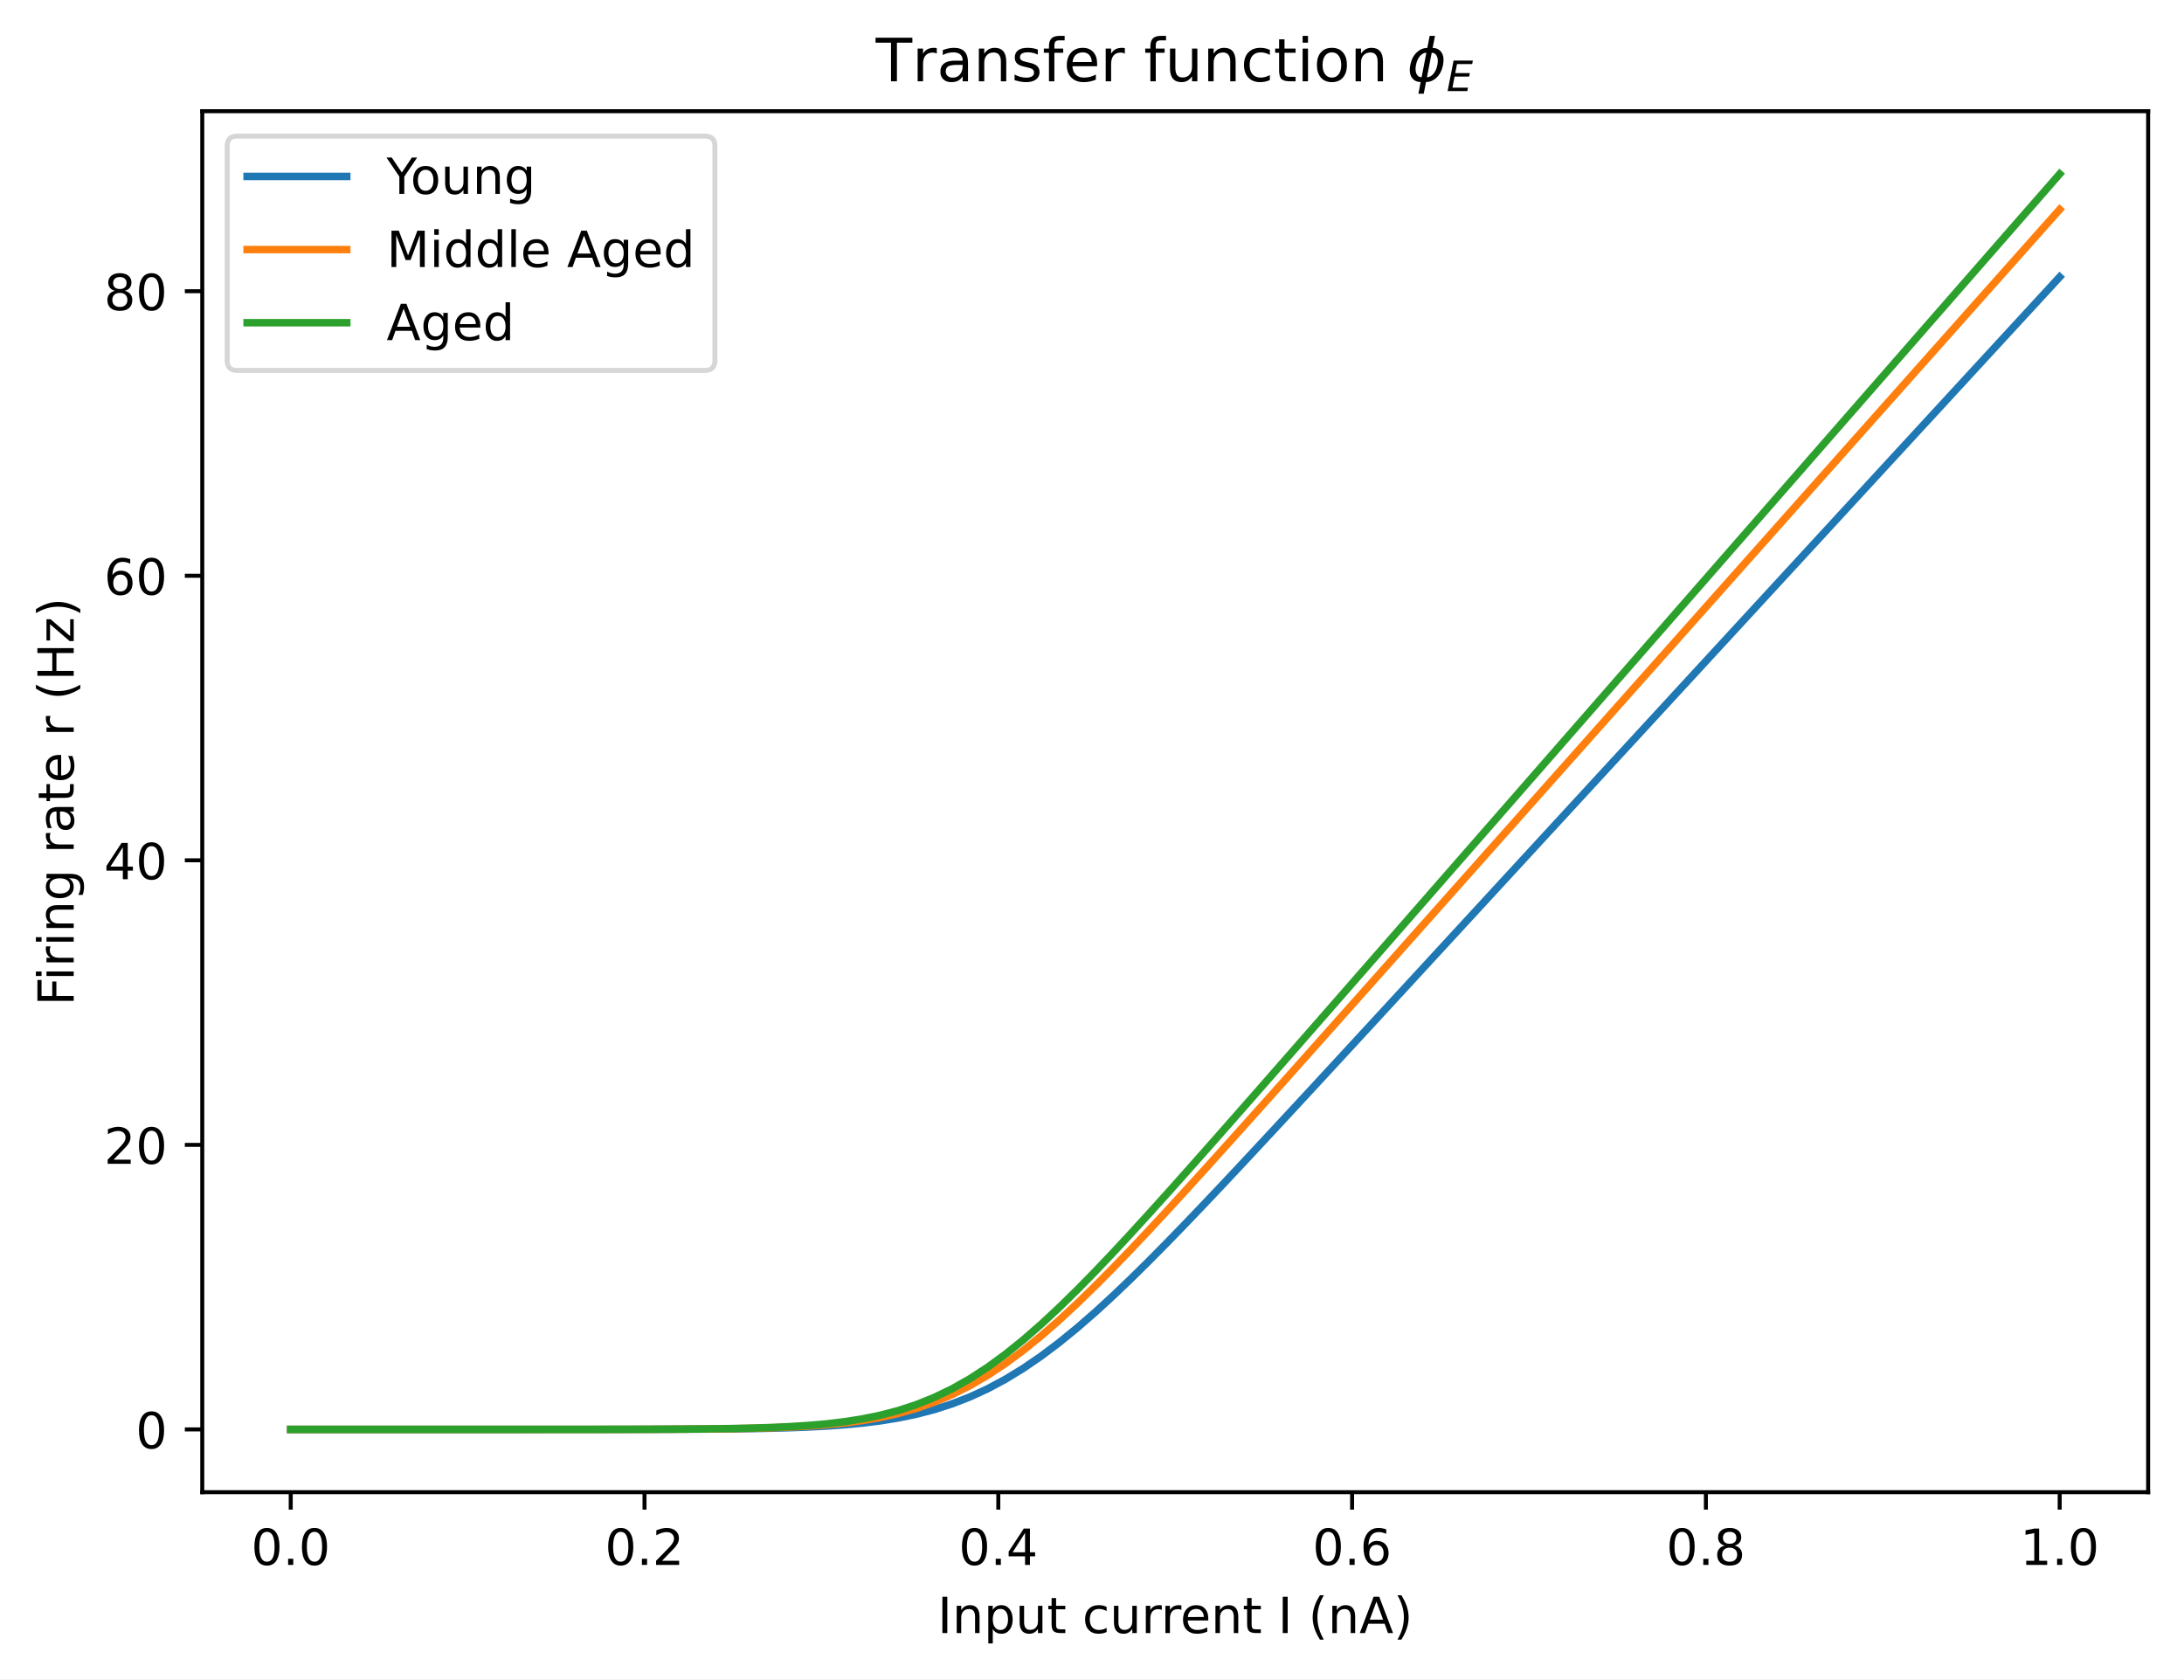
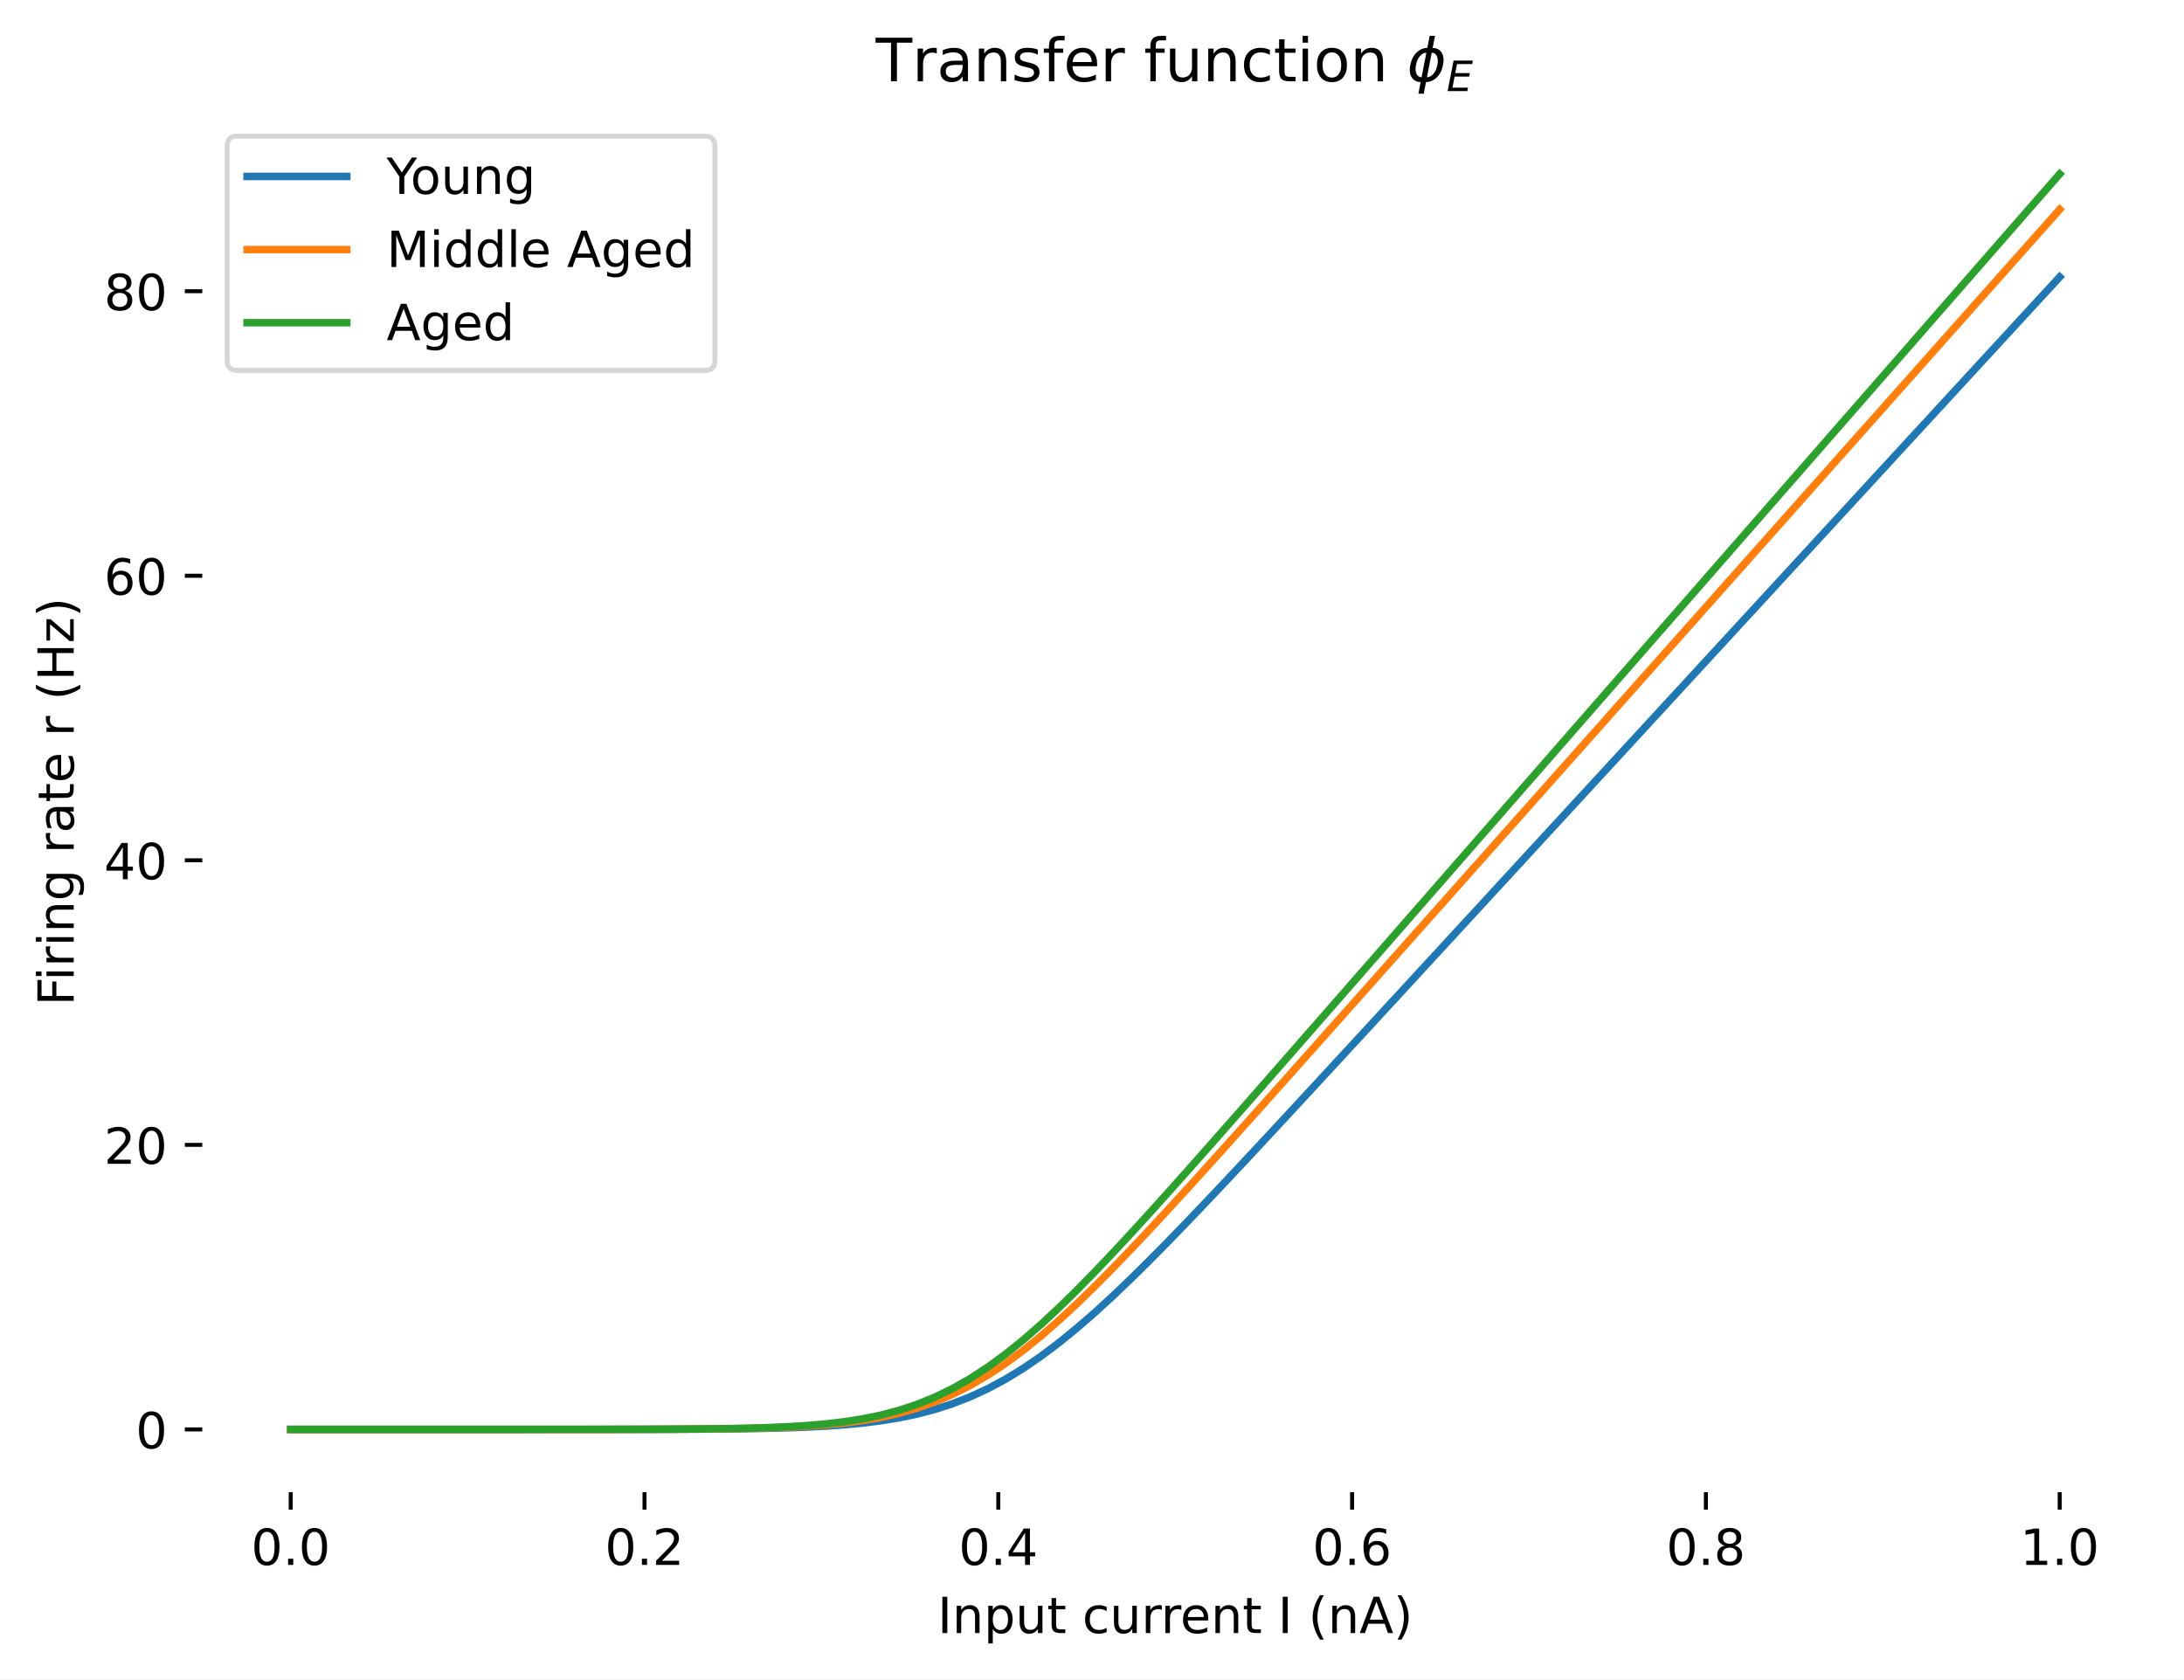
<svg xmlns="http://www.w3.org/2000/svg" xmlns:xlink="http://www.w3.org/1999/xlink" width="438.403pt" height="337.076pt" viewBox="0 0 438.403 337.076" version="1.1">
  <defs>
    <style type="text/css">*{stroke-linejoin: round; stroke-linecap: butt}</style>
  </defs>
  <g id="figure_1">
    <g id="patch_1">
      <path d="M 0 337.076  L 438.403 337.076  L 438.403 0  L 0 0  z " style="fill: #ffffff" />
    </g>
    <g id="axes_1">
      <g id="patch_2">
        <path d="M 40.603 299.52  L 431.203 299.52  L 431.203 22.32  L 40.603 22.32  z " style="fill: #ffffff" />
      </g>
      <g id="matplotlib.axis_1">
        <g id="xtick_1">
          <g id="line2d_1">
            <defs>
-               <path id="m638b815342" d="M 0 0  L 0 3.5  " style="stroke: #000000; stroke-width: 0.8" />
-             </defs>
-             <g>
-               <use xlink:href="#m638b815342" x="58.358" y="299.52" style="stroke: #000000; stroke-width: 0.8" />
+               <path id="mb0f8d38685" d="M 0 0  L 0 3.5  " style="stroke: #000000; stroke-width: 0.8" />
+             </defs>
+             <g>
+               <use xlink:href="#mb0f8d38685" x="58.358" y="299.52" style="stroke: #000000; stroke-width: 0.8" />
            </g>
          </g>
          <g id="text_1">
            <g transform="translate(50.40611 314.1184) scale(0.1 -0.1)">
              <defs>
                <path id="DejaVuSans-30" d="M 2034 4250  Q 1547 4250 1301 3770  Q 1056 3291 1056 2328  Q 1056 1369 1301 889  Q 1547 409 2034 409  Q 2525 409 2770 889  Q 3016 1369 3016 2328  Q 3016 3291 2770 3770  Q 2525 4250 2034 4250  z M 2034 4750  Q 2819 4750 3233 4129  Q 3647 3509 3647 2328  Q 3647 1150 3233 529  Q 2819 -91 2034 -91  Q 1250 -91 836 529  Q 422 1150 422 2328  Q 422 3509 836 4129  Q 1250 4750 2034 4750  z " transform="scale(0.015625)" />
                <path id="DejaVuSans-2e" d="M 684 794  L 1344 794  L 1344 0  L 684 0  L 684 794  z " transform="scale(0.015625)" />
              </defs>
              <use xlink:href="#DejaVuSans-30" />
              <use xlink:href="#DejaVuSans-2e" x="63.623" />
              <use xlink:href="#DejaVuSans-30" x="95.41" />
            </g>
          </g>
        </g>
        <g id="xtick_2">
          <g id="line2d_2">
            <g>
-               <use xlink:href="#m638b815342" x="129.376" y="299.52" style="stroke: #000000; stroke-width: 0.8" />
+               <use xlink:href="#mb0f8d38685" x="129.376" y="299.52" style="stroke: #000000; stroke-width: 0.8" />
            </g>
          </g>
          <g id="text_2">
            <g transform="translate(121.4243 314.1184) scale(0.1 -0.1)">
              <defs>
                <path id="DejaVuSans-32" d="M 1228 531  L 3431 531  L 3431 0  L 469 0  L 469 531  Q 828 903 1448 1529  Q 2069 2156 2228 2338  Q 2531 2678 2651 2914  Q 2772 3150 2772 3378  Q 2772 3750 2511 3984  Q 2250 4219 1831 4219  Q 1534 4219 1204 4116  Q 875 4013 500 3803  L 500 4441  Q 881 4594 1212 4672  Q 1544 4750 1819 4750  Q 2544 4750 2975 4387  Q 3406 4025 3406 3419  Q 3406 3131 3298 2873  Q 3191 2616 2906 2266  Q 2828 2175 2409 1742  Q 1991 1309 1228 531  z " transform="scale(0.015625)" />
              </defs>
              <use xlink:href="#DejaVuSans-30" />
              <use xlink:href="#DejaVuSans-2e" x="63.623" />
              <use xlink:href="#DejaVuSans-32" x="95.41" />
            </g>
          </g>
        </g>
        <g id="xtick_3">
          <g id="line2d_3">
            <g>
-               <use xlink:href="#m638b815342" x="200.394" y="299.52" style="stroke: #000000; stroke-width: 0.8" />
+               <use xlink:href="#mb0f8d38685" x="200.394" y="299.52" style="stroke: #000000; stroke-width: 0.8" />
            </g>
          </g>
          <g id="text_3">
            <g transform="translate(192.4425 314.1184) scale(0.1 -0.1)">
              <defs>
                <path id="DejaVuSans-34" d="M 2419 4116  L 825 1625  L 2419 1625  L 2419 4116  z M 2253 4666  L 3047 4666  L 3047 1625  L 3713 1625  L 3713 1100  L 3047 1100  L 3047 0  L 2419 0  L 2419 1100  L 313 1100  L 313 1709  L 2253 4666  z " transform="scale(0.015625)" />
              </defs>
              <use xlink:href="#DejaVuSans-30" />
              <use xlink:href="#DejaVuSans-2e" x="63.623" />
              <use xlink:href="#DejaVuSans-34" x="95.41" />
            </g>
          </g>
        </g>
        <g id="xtick_4">
          <g id="line2d_4">
            <g>
-               <use xlink:href="#m638b815342" x="271.412" y="299.52" style="stroke: #000000; stroke-width: 0.8" />
+               <use xlink:href="#mb0f8d38685" x="271.412" y="299.52" style="stroke: #000000; stroke-width: 0.8" />
            </g>
          </g>
          <g id="text_4">
            <g transform="translate(263.4607 314.1184) scale(0.1 -0.1)">
              <defs>
                <path id="DejaVuSans-36" d="M 2113 2584  Q 1688 2584 1439 2293  Q 1191 2003 1191 1497  Q 1191 994 1439 701  Q 1688 409 2113 409  Q 2538 409 2786 701  Q 3034 994 3034 1497  Q 3034 2003 2786 2293  Q 2538 2584 2113 2584  z M 3366 4563  L 3366 3988  Q 3128 4100 2886 4159  Q 2644 4219 2406 4219  Q 1781 4219 1451 3797  Q 1122 3375 1075 2522  Q 1259 2794 1537 2939  Q 1816 3084 2150 3084  Q 2853 3084 3261 2657  Q 3669 2231 3669 1497  Q 3669 778 3244 343  Q 2819 -91 2113 -91  Q 1303 -91 875 529  Q 447 1150 447 2328  Q 447 3434 972 4092  Q 1497 4750 2381 4750  Q 2619 4750 2861 4703  Q 3103 4656 3366 4563  z " transform="scale(0.015625)" />
              </defs>
              <use xlink:href="#DejaVuSans-30" />
              <use xlink:href="#DejaVuSans-2e" x="63.623" />
              <use xlink:href="#DejaVuSans-36" x="95.41" />
            </g>
          </g>
        </g>
        <g id="xtick_5">
          <g id="line2d_5">
            <g>
-               <use xlink:href="#m638b815342" x="342.43" y="299.52" style="stroke: #000000; stroke-width: 0.8" />
+               <use xlink:href="#mb0f8d38685" x="342.43" y="299.52" style="stroke: #000000; stroke-width: 0.8" />
            </g>
          </g>
          <g id="text_5">
            <g transform="translate(334.4788 314.1184) scale(0.1 -0.1)">
              <defs>
                <path id="DejaVuSans-38" d="M 2034 2216  Q 1584 2216 1326 1975  Q 1069 1734 1069 1313  Q 1069 891 1326 650  Q 1584 409 2034 409  Q 2484 409 2743 651  Q 3003 894 3003 1313  Q 3003 1734 2745 1975  Q 2488 2216 2034 2216  z M 1403 2484  Q 997 2584 770 2862  Q 544 3141 544 3541  Q 544 4100 942 4425  Q 1341 4750 2034 4750  Q 2731 4750 3128 4425  Q 3525 4100 3525 3541  Q 3525 3141 3298 2862  Q 3072 2584 2669 2484  Q 3125 2378 3379 2068  Q 3634 1759 3634 1313  Q 3634 634 3220 271  Q 2806 -91 2034 -91  Q 1263 -91 848 271  Q 434 634 434 1313  Q 434 1759 690 2068  Q 947 2378 1403 2484  z M 1172 3481  Q 1172 3119 1398 2916  Q 1625 2713 2034 2713  Q 2441 2713 2670 2916  Q 2900 3119 2900 3481  Q 2900 3844 2670 4047  Q 2441 4250 2034 4250  Q 1625 4250 1398 4047  Q 1172 3844 1172 3481  z " transform="scale(0.015625)" />
              </defs>
              <use xlink:href="#DejaVuSans-30" />
              <use xlink:href="#DejaVuSans-2e" x="63.623" />
              <use xlink:href="#DejaVuSans-38" x="95.41" />
            </g>
          </g>
        </g>
        <g id="xtick_6">
          <g id="line2d_6">
            <g>
-               <use xlink:href="#m638b815342" x="413.449" y="299.52" style="stroke: #000000; stroke-width: 0.8" />
+               <use xlink:href="#mb0f8d38685" x="413.449" y="299.52" style="stroke: #000000; stroke-width: 0.8" />
            </g>
          </g>
          <g id="text_6">
            <g transform="translate(405.497 314.1184) scale(0.1 -0.1)">
              <defs>
                <path id="DejaVuSans-31" d="M 794 531  L 1825 531  L 1825 4091  L 703 3866  L 703 4441  L 1819 4666  L 2450 4666  L 2450 531  L 3481 531  L 3481 0  L 794 0  L 794 531  z " transform="scale(0.015625)" />
              </defs>
              <use xlink:href="#DejaVuSans-31" />
              <use xlink:href="#DejaVuSans-2e" x="63.623" />
              <use xlink:href="#DejaVuSans-30" x="95.41" />
            </g>
          </g>
        </g>
        <g id="text_7">
          <g transform="translate(188.1891 327.7966) scale(0.1 -0.1)">
            <defs>
              <path id="DejaVuSans-49" d="M 628 4666  L 1259 4666  L 1259 0  L 628 0  L 628 4666  z " transform="scale(0.015625)" />
              <path id="DejaVuSans-6e" d="M 3513 2113  L 3513 0  L 2938 0  L 2938 2094  Q 2938 2591 2744 2837  Q 2550 3084 2163 3084  Q 1697 3084 1428 2787  Q 1159 2491 1159 1978  L 1159 0  L 581 0  L 581 3500  L 1159 3500  L 1159 2956  Q 1366 3272 1645 3428  Q 1925 3584 2291 3584  Q 2894 3584 3203 3211  Q 3513 2838 3513 2113  z " transform="scale(0.015625)" />
              <path id="DejaVuSans-70" d="M 1159 525  L 1159 -1331  L 581 -1331  L 581 3500  L 1159 3500  L 1159 2969  Q 1341 3281 1617 3432  Q 1894 3584 2278 3584  Q 2916 3584 3314 3078  Q 3713 2572 3713 1747  Q 3713 922 3314 415  Q 2916 -91 2278 -91  Q 1894 -91 1617 61  Q 1341 213 1159 525  z M 3116 1747  Q 3116 2381 2855 2742  Q 2594 3103 2138 3103  Q 1681 3103 1420 2742  Q 1159 2381 1159 1747  Q 1159 1113 1420 752  Q 1681 391 2138 391  Q 2594 391 2855 752  Q 3116 1113 3116 1747  z " transform="scale(0.015625)" />
              <path id="DejaVuSans-75" d="M 544 1381  L 544 3500  L 1119 3500  L 1119 1403  Q 1119 906 1312 657  Q 1506 409 1894 409  Q 2359 409 2629 706  Q 2900 1003 2900 1516  L 2900 3500  L 3475 3500  L 3475 0  L 2900 0  L 2900 538  Q 2691 219 2414 64  Q 2138 -91 1772 -91  Q 1169 -91 856 284  Q 544 659 544 1381  z M 1991 3584  L 1991 3584  z " transform="scale(0.015625)" />
              <path id="DejaVuSans-74" d="M 1172 4494  L 1172 3500  L 2356 3500  L 2356 3053  L 1172 3053  L 1172 1153  Q 1172 725 1289 603  Q 1406 481 1766 481  L 2356 481  L 2356 0  L 1766 0  Q 1100 0 847 248  Q 594 497 594 1153  L 594 3053  L 172 3053  L 172 3500  L 594 3500  L 594 4494  L 1172 4494  z " transform="scale(0.015625)" />
              <path id="DejaVuSans-20" transform="scale(0.015625)" />
              <path id="DejaVuSans-63" d="M 3122 3366  L 3122 2828  Q 2878 2963 2633 3030  Q 2388 3097 2138 3097  Q 1578 3097 1268 2742  Q 959 2388 959 1747  Q 959 1106 1268 751  Q 1578 397 2138 397  Q 2388 397 2633 464  Q 2878 531 3122 666  L 3122 134  Q 2881 22 2623 -34  Q 2366 -91 2075 -91  Q 1284 -91 818 406  Q 353 903 353 1747  Q 353 2603 823 3093  Q 1294 3584 2113 3584  Q 2378 3584 2631 3529  Q 2884 3475 3122 3366  z " transform="scale(0.015625)" />
              <path id="DejaVuSans-72" d="M 2631 2963  Q 2534 3019 2420 3045  Q 2306 3072 2169 3072  Q 1681 3072 1420 2755  Q 1159 2438 1159 1844  L 1159 0  L 581 0  L 581 3500  L 1159 3500  L 1159 2956  Q 1341 3275 1631 3429  Q 1922 3584 2338 3584  Q 2397 3584 2469 3576  Q 2541 3569 2628 3553  L 2631 2963  z " transform="scale(0.015625)" />
              <path id="DejaVuSans-65" d="M 3597 1894  L 3597 1613  L 953 1613  Q 991 1019 1311 708  Q 1631 397 2203 397  Q 2534 397 2845 478  Q 3156 559 3463 722  L 3463 178  Q 3153 47 2828 -22  Q 2503 -91 2169 -91  Q 1331 -91 842 396  Q 353 884 353 1716  Q 353 2575 817 3079  Q 1281 3584 2069 3584  Q 2775 3584 3186 3129  Q 3597 2675 3597 1894  z M 3022 2063  Q 3016 2534 2758 2815  Q 2500 3097 2075 3097  Q 1594 3097 1305 2825  Q 1016 2553 972 2059  L 3022 2063  z " transform="scale(0.015625)" />
              <path id="DejaVuSans-28" d="M 1984 4856  Q 1566 4138 1362 3434  Q 1159 2731 1159 2009  Q 1159 1288 1364 580  Q 1569 -128 1984 -844  L 1484 -844  Q 1016 -109 783 600  Q 550 1309 550 2009  Q 550 2706 781 3412  Q 1013 4119 1484 4856  L 1984 4856  z " transform="scale(0.015625)" />
              <path id="DejaVuSans-41" d="M 2188 4044  L 1331 1722  L 3047 1722  L 2188 4044  z M 1831 4666  L 2547 4666  L 4325 0  L 3669 0  L 3244 1197  L 1141 1197  L 716 0  L 50 0  L 1831 4666  z " transform="scale(0.015625)" />
              <path id="DejaVuSans-29" d="M 513 4856  L 1013 4856  Q 1481 4119 1714 3412  Q 1947 2706 1947 2009  Q 1947 1309 1714 600  Q 1481 -109 1013 -844  L 513 -844  Q 928 -128 1133 580  Q 1338 1288 1338 2009  Q 1338 2731 1133 3434  Q 928 4138 513 4856  z " transform="scale(0.015625)" />
            </defs>
            <use xlink:href="#DejaVuSans-49" />
            <use xlink:href="#DejaVuSans-6e" x="29.492" />
            <use xlink:href="#DejaVuSans-70" x="92.871" />
            <use xlink:href="#DejaVuSans-75" x="156.348" />
            <use xlink:href="#DejaVuSans-74" x="219.727" />
            <use xlink:href="#DejaVuSans-20" x="258.936" />
            <use xlink:href="#DejaVuSans-63" x="290.723" />
            <use xlink:href="#DejaVuSans-75" x="345.703" />
            <use xlink:href="#DejaVuSans-72" x="409.082" />
            <use xlink:href="#DejaVuSans-72" x="448.445" />
            <use xlink:href="#DejaVuSans-65" x="487.309" />
            <use xlink:href="#DejaVuSans-6e" x="548.832" />
            <use xlink:href="#DejaVuSans-74" x="612.211" />
            <use xlink:href="#DejaVuSans-20" x="651.42" />
            <use xlink:href="#DejaVuSans-49" x="683.207" />
            <use xlink:href="#DejaVuSans-20" x="712.699" />
            <use xlink:href="#DejaVuSans-28" x="744.486" />
            <use xlink:href="#DejaVuSans-6e" x="783.5" />
            <use xlink:href="#DejaVuSans-41" x="846.879" />
            <use xlink:href="#DejaVuSans-29" x="915.287" />
          </g>
        </g>
      </g>
      <g id="matplotlib.axis_2">
        <g id="ytick_1">
          <g id="line2d_7">
            <defs>
-               <path id="ma431936d1d" d="M 0 0  L -3.5 0  " style="stroke: #000000; stroke-width: 0.8" />
-             </defs>
-             <g>
-               <use xlink:href="#ma431936d1d" x="40.603" y="286.92" style="stroke: #000000; stroke-width: 0.8" />
+               <path id="md8d665efc4" d="M 0 0  L -3.5 0  " style="stroke: #000000; stroke-width: 0.8" />
+             </defs>
+             <g>
+               <use xlink:href="#md8d665efc4" x="40.603" y="286.92" style="stroke: #000000; stroke-width: 0.8" />
            </g>
          </g>
          <g id="text_8">
            <g transform="translate(27.24063 290.7192) scale(0.1 -0.1)">
              <use xlink:href="#DejaVuSans-30" />
            </g>
          </g>
        </g>
        <g id="ytick_2">
          <g id="line2d_8">
            <g>
-               <use xlink:href="#ma431936d1d" x="40.603" y="229.804" style="stroke: #000000; stroke-width: 0.8" />
+               <use xlink:href="#md8d665efc4" x="40.603" y="229.804" style="stroke: #000000; stroke-width: 0.8" />
            </g>
          </g>
          <g id="text_9">
            <g transform="translate(20.87813 233.6029) scale(0.1 -0.1)">
              <use xlink:href="#DejaVuSans-32" />
              <use xlink:href="#DejaVuSans-30" x="63.623" />
            </g>
          </g>
        </g>
        <g id="ytick_3">
          <g id="line2d_9">
            <g>
-               <use xlink:href="#ma431936d1d" x="40.603" y="172.687" style="stroke: #000000; stroke-width: 0.8" />
+               <use xlink:href="#md8d665efc4" x="40.603" y="172.687" style="stroke: #000000; stroke-width: 0.8" />
            </g>
          </g>
          <g id="text_10">
            <g transform="translate(20.87813 176.4866) scale(0.1 -0.1)">
              <use xlink:href="#DejaVuSans-34" />
              <use xlink:href="#DejaVuSans-30" x="63.623" />
            </g>
          </g>
        </g>
        <g id="ytick_4">
          <g id="line2d_10">
            <g>
-               <use xlink:href="#ma431936d1d" x="40.603" y="115.571" style="stroke: #000000; stroke-width: 0.8" />
+               <use xlink:href="#md8d665efc4" x="40.603" y="115.571" style="stroke: #000000; stroke-width: 0.8" />
            </g>
          </g>
          <g id="text_11">
            <g transform="translate(20.87813 119.3703) scale(0.1 -0.1)">
              <use xlink:href="#DejaVuSans-36" />
              <use xlink:href="#DejaVuSans-30" x="63.623" />
            </g>
          </g>
        </g>
        <g id="ytick_5">
          <g id="line2d_11">
            <g>
-               <use xlink:href="#ma431936d1d" x="40.603" y="58.455" style="stroke: #000000; stroke-width: 0.8" />
+               <use xlink:href="#md8d665efc4" x="40.603" y="58.455" style="stroke: #000000; stroke-width: 0.8" />
            </g>
          </g>
          <g id="text_12">
            <g transform="translate(20.87813 62.25399) scale(0.1 -0.1)">
              <use xlink:href="#DejaVuSans-38" />
              <use xlink:href="#DejaVuSans-30" x="63.623" />
            </g>
          </g>
        </g>
        <g id="text_13">
          <g transform="translate(14.79844 201.8747) rotate(-90) scale(0.1 -0.1)">
            <defs>
              <path id="DejaVuSans-46" d="M 628 4666  L 3309 4666  L 3309 4134  L 1259 4134  L 1259 2759  L 3109 2759  L 3109 2228  L 1259 2228  L 1259 0  L 628 0  L 628 4666  z " transform="scale(0.015625)" />
              <path id="DejaVuSans-69" d="M 603 3500  L 1178 3500  L 1178 0  L 603 0  L 603 3500  z M 603 4863  L 1178 4863  L 1178 4134  L 603 4134  L 603 4863  z " transform="scale(0.015625)" />
              <path id="DejaVuSans-67" d="M 2906 1791  Q 2906 2416 2648 2759  Q 2391 3103 1925 3103  Q 1463 3103 1205 2759  Q 947 2416 947 1791  Q 947 1169 1205 825  Q 1463 481 1925 481  Q 2391 481 2648 825  Q 2906 1169 2906 1791  z M 3481 434  Q 3481 -459 3084 -895  Q 2688 -1331 1869 -1331  Q 1566 -1331 1297 -1286  Q 1028 -1241 775 -1147  L 775 -588  Q 1028 -725 1275 -790  Q 1522 -856 1778 -856  Q 2344 -856 2625 -561  Q 2906 -266 2906 331  L 2906 616  Q 2728 306 2450 153  Q 2172 0 1784 0  Q 1141 0 747 490  Q 353 981 353 1791  Q 353 2603 747 3093  Q 1141 3584 1784 3584  Q 2172 3584 2450 3431  Q 2728 3278 2906 2969  L 2906 3500  L 3481 3500  L 3481 434  z " transform="scale(0.015625)" />
              <path id="DejaVuSans-61" d="M 2194 1759  Q 1497 1759 1228 1600  Q 959 1441 959 1056  Q 959 750 1161 570  Q 1363 391 1709 391  Q 2188 391 2477 730  Q 2766 1069 2766 1631  L 2766 1759  L 2194 1759  z M 3341 1997  L 3341 0  L 2766 0  L 2766 531  Q 2569 213 2275 61  Q 1981 -91 1556 -91  Q 1019 -91 701 211  Q 384 513 384 1019  Q 384 1609 779 1909  Q 1175 2209 1959 2209  L 2766 2209  L 2766 2266  Q 2766 2663 2505 2880  Q 2244 3097 1772 3097  Q 1472 3097 1187 3025  Q 903 2953 641 2809  L 641 3341  Q 956 3463 1253 3523  Q 1550 3584 1831 3584  Q 2591 3584 2966 3190  Q 3341 2797 3341 1997  z " transform="scale(0.015625)" />
              <path id="DejaVuSans-48" d="M 628 4666  L 1259 4666  L 1259 2753  L 3553 2753  L 3553 4666  L 4184 4666  L 4184 0  L 3553 0  L 3553 2222  L 1259 2222  L 1259 0  L 628 0  L 628 4666  z " transform="scale(0.015625)" />
              <path id="DejaVuSans-7a" d="M 353 3500  L 3084 3500  L 3084 2975  L 922 459  L 3084 459  L 3084 0  L 275 0  L 275 525  L 2438 3041  L 353 3041  L 353 3500  z " transform="scale(0.015625)" />
            </defs>
            <use xlink:href="#DejaVuSans-46" />
            <use xlink:href="#DejaVuSans-69" x="50.27" />
            <use xlink:href="#DejaVuSans-72" x="78.053" />
            <use xlink:href="#DejaVuSans-69" x="119.166" />
            <use xlink:href="#DejaVuSans-6e" x="146.949" />
            <use xlink:href="#DejaVuSans-67" x="210.328" />
            <use xlink:href="#DejaVuSans-20" x="273.805" />
            <use xlink:href="#DejaVuSans-72" x="305.592" />
            <use xlink:href="#DejaVuSans-61" x="346.705" />
            <use xlink:href="#DejaVuSans-74" x="407.984" />
            <use xlink:href="#DejaVuSans-65" x="447.193" />
            <use xlink:href="#DejaVuSans-20" x="508.717" />
            <use xlink:href="#DejaVuSans-72" x="540.504" />
            <use xlink:href="#DejaVuSans-20" x="581.617" />
            <use xlink:href="#DejaVuSans-28" x="613.404" />
            <use xlink:href="#DejaVuSans-48" x="652.418" />
            <use xlink:href="#DejaVuSans-7a" x="727.613" />
            <use xlink:href="#DejaVuSans-29" x="780.104" />
          </g>
        </g>
      </g>
      <g id="line2d_12">
-         <path d="M 58.358 286.92  L 61.944 286.92  L 65.531 286.92  L 69.118 286.92  L 72.705 286.92  L 76.292 286.92  L 79.878 286.92  L 83.465 286.92  L 87.052 286.92  L 90.639 286.92  L 94.225 286.92  L 97.812 286.919  L 101.399 286.919  L 104.986 286.919  L 108.573 286.918  L 112.159 286.917  L 115.746 286.915  L 119.333 286.913  L 122.92 286.91  L 126.506 286.906  L 130.093 286.9  L 133.68 286.891  L 137.267 286.878  L 140.854 286.859  L 144.44 286.833  L 148.027 286.796  L 151.614 286.744  L 155.201 286.672  L 158.787 286.571  L 162.374 286.433  L 165.961 286.245  L 169.548 285.991  L 173.135 285.652  L 176.721 285.205  L 180.308 284.626  L 183.895 283.885  L 187.482 282.955  L 191.068 281.807  L 194.655 280.417  L 198.242 278.767  L 201.829 276.847  L 205.416 274.656  L 209.002 272.203  L 212.589 269.503  L 216.176 266.581  L 219.763 263.463  L 223.349 260.178  L 226.936 256.754  L 230.523 253.218  L 234.11 249.593  L 237.697 245.899  L 241.283 242.152  L 244.87 238.365  L 248.457 234.548  L 252.044 230.709  L 255.63 226.855  L 259.217 222.988  L 262.804 219.114  L 266.391 215.233  L 269.978 211.349  L 273.564 207.461  L 277.151 203.572  L 280.738 199.681  L 284.325 195.789  L 287.911 191.896  L 291.498 188.003  L 295.085 184.109  L 298.672 180.215  L 302.258 176.321  L 305.845 172.427  L 309.432 168.533  L 313.019 164.639  L 316.606 160.745  L 320.192 156.85  L 323.779 152.956  L 327.366 149.062  L 330.953 145.168  L 334.539 141.273  L 338.126 137.379  L 341.713 133.485  L 345.3 129.591  L 348.887 125.696  L 352.473 121.802  L 356.06 117.908  L 359.647 114.013  L 363.234 110.119  L 366.82 106.225  L 370.407 102.33  L 373.994 98.436  L 377.581 94.542  L 381.168 90.648  L 384.754 86.753  L 388.341 82.859  L 391.928 78.965  L 395.515 75.07  L 399.101 71.176  L 402.688 67.282  L 406.275 63.388  L 409.862 59.493  L 413.449 55.599  " clip-path="url(#pdccb520e16)" style="fill: none; stroke: #1f77b4; stroke-width: 1.5; stroke-linecap: square" />
+         <path d="M 58.358 286.92  L 61.944 286.92  L 65.531 286.92  L 69.118 286.92  L 72.705 286.92  L 76.292 286.92  L 79.878 286.92  L 83.465 286.92  L 87.052 286.92  L 90.639 286.92  L 94.225 286.92  L 97.812 286.919  L 101.399 286.919  L 104.986 286.919  L 108.573 286.918  L 112.159 286.917  L 115.746 286.915  L 119.333 286.913  L 122.92 286.91  L 126.506 286.906  L 130.093 286.9  L 133.68 286.891  L 137.267 286.878  L 140.854 286.859  L 144.44 286.833  L 148.027 286.796  L 151.614 286.744  L 155.201 286.672  L 158.787 286.571  L 162.374 286.433  L 165.961 286.245  L 169.548 285.991  L 173.135 285.652  L 176.721 285.205  L 180.308 284.626  L 183.895 283.885  L 187.482 282.955  L 191.068 281.807  L 194.655 280.417  L 198.242 278.767  L 201.829 276.847  L 205.416 274.656  L 209.002 272.203  L 212.589 269.503  L 216.176 266.581  L 219.763 263.463  L 223.349 260.178  L 226.936 256.754  L 230.523 253.218  L 234.11 249.593  L 237.697 245.899  L 241.283 242.152  L 244.87 238.365  L 248.457 234.548  L 252.044 230.709  L 255.63 226.855  L 259.217 222.988  L 262.804 219.114  L 266.391 215.233  L 269.978 211.349  L 273.564 207.461  L 277.151 203.572  L 280.738 199.681  L 284.325 195.789  L 287.911 191.896  L 291.498 188.003  L 295.085 184.109  L 298.672 180.215  L 302.258 176.321  L 305.845 172.427  L 309.432 168.533  L 313.019 164.639  L 316.606 160.745  L 320.192 156.85  L 323.779 152.956  L 327.366 149.062  L 330.953 145.168  L 334.539 141.273  L 338.126 137.379  L 341.713 133.485  L 345.3 129.591  L 348.887 125.696  L 352.473 121.802  L 356.06 117.908  L 359.647 114.013  L 363.234 110.119  L 366.82 106.225  L 370.407 102.33  L 373.994 98.436  L 377.581 94.542  L 381.168 90.648  L 384.754 86.753  L 388.341 82.859  L 391.928 78.965  L 395.515 75.07  L 399.101 71.176  L 402.688 67.282  L 406.275 63.388  L 409.862 59.493  L 413.449 55.599  " clip-path="url(#pd6817368c9)" style="fill: none; stroke: #1f77b4; stroke-width: 1.5; stroke-linecap: square" />
      </g>
      <g id="line2d_13">
-         <path d="M 58.358 286.92  L 61.944 286.92  L 65.531 286.92  L 69.118 286.92  L 72.705 286.92  L 76.292 286.92  L 79.878 286.92  L 83.465 286.92  L 87.052 286.92  L 90.639 286.92  L 94.225 286.919  L 97.812 286.919  L 101.399 286.919  L 104.986 286.918  L 108.573 286.917  L 112.159 286.916  L 115.746 286.914  L 119.333 286.912  L 122.92 286.908  L 126.506 286.902  L 130.093 286.894  L 133.68 286.882  L 137.267 286.864  L 140.854 286.839  L 144.44 286.803  L 148.027 286.752  L 151.614 286.679  L 155.201 286.577  L 158.787 286.436  L 162.374 286.241  L 165.961 285.975  L 169.548 285.616  L 173.135 285.141  L 176.721 284.519  L 180.308 283.72  L 183.895 282.711  L 187.482 281.462  L 191.068 279.949  L 194.655 278.153  L 198.242 276.066  L 201.829 273.69  L 205.416 271.04  L 209.002 268.137  L 212.589 265.008  L 216.176 261.685  L 219.763 258.2  L 223.349 254.584  L 226.936 250.863  L 230.523 247.06  L 234.11 243.196  L 237.697 239.285  L 241.283 235.341  L 244.87 231.371  L 248.457 227.383  L 252.044 223.382  L 255.63 219.372  L 259.217 215.355  L 262.804 211.334  L 266.391 207.31  L 269.978 203.283  L 273.564 199.255  L 277.151 195.226  L 280.738 191.197  L 284.325 187.166  L 287.911 183.136  L 291.498 179.105  L 295.085 175.074  L 298.672 171.043  L 302.258 167.012  L 305.845 162.981  L 309.432 158.95  L 313.019 154.919  L 316.606 150.888  L 320.192 146.856  L 323.779 142.825  L 327.366 138.794  L 330.953 134.763  L 334.539 130.732  L 338.126 126.7  L 341.713 122.669  L 345.3 118.638  L 348.887 114.607  L 352.473 110.576  L 356.06 106.544  L 359.647 102.513  L 363.234 98.482  L 366.82 94.451  L 370.407 90.42  L 373.994 86.388  L 377.581 82.357  L 381.168 78.326  L 384.754 74.295  L 388.341 70.264  L 391.928 66.232  L 395.515 62.201  L 399.101 58.17  L 402.688 54.139  L 406.275 50.108  L 409.862 46.076  L 413.449 42.045  " clip-path="url(#pdccb520e16)" style="fill: none; stroke: #ff7f0e; stroke-width: 1.5; stroke-linecap: square" />
+         <path d="M 58.358 286.92  L 61.944 286.92  L 65.531 286.92  L 69.118 286.92  L 72.705 286.92  L 76.292 286.92  L 79.878 286.92  L 83.465 286.92  L 87.052 286.92  L 90.639 286.92  L 94.225 286.919  L 97.812 286.919  L 101.399 286.919  L 104.986 286.918  L 108.573 286.917  L 112.159 286.916  L 115.746 286.914  L 119.333 286.912  L 122.92 286.908  L 126.506 286.902  L 130.093 286.894  L 133.68 286.882  L 137.267 286.864  L 140.854 286.839  L 144.44 286.803  L 148.027 286.752  L 151.614 286.679  L 155.201 286.577  L 158.787 286.436  L 162.374 286.241  L 165.961 285.975  L 169.548 285.616  L 173.135 285.141  L 176.721 284.519  L 180.308 283.72  L 183.895 282.711  L 187.482 281.462  L 191.068 279.949  L 194.655 278.153  L 198.242 276.066  L 201.829 273.69  L 205.416 271.04  L 209.002 268.137  L 212.589 265.008  L 216.176 261.685  L 219.763 258.2  L 223.349 254.584  L 226.936 250.863  L 230.523 247.06  L 234.11 243.196  L 237.697 239.285  L 241.283 235.341  L 244.87 231.371  L 248.457 227.383  L 252.044 223.382  L 255.63 219.372  L 259.217 215.355  L 262.804 211.334  L 266.391 207.31  L 269.978 203.283  L 273.564 199.255  L 277.151 195.226  L 280.738 191.197  L 284.325 187.166  L 287.911 183.136  L 291.498 179.105  L 295.085 175.074  L 298.672 171.043  L 302.258 167.012  L 305.845 162.981  L 309.432 158.95  L 313.019 154.919  L 316.606 150.888  L 320.192 146.856  L 323.779 142.825  L 327.366 138.794  L 330.953 134.763  L 334.539 130.732  L 338.126 126.7  L 341.713 122.669  L 345.3 118.638  L 348.887 114.607  L 352.473 110.576  L 356.06 106.544  L 359.647 102.513  L 363.234 98.482  L 366.82 94.451  L 370.407 90.42  L 373.994 86.388  L 377.581 82.357  L 381.168 78.326  L 384.754 74.295  L 388.341 70.264  L 391.928 66.232  L 395.515 62.201  L 399.101 58.17  L 402.688 54.139  L 406.275 50.108  L 409.862 46.076  L 413.449 42.045  " clip-path="url(#pd6817368c9)" style="fill: none; stroke: #ff7f0e; stroke-width: 1.5; stroke-linecap: square" />
      </g>
      <g id="line2d_14">
-         <path d="M 58.358 286.92  L 61.944 286.92  L 65.531 286.92  L 69.118 286.92  L 72.705 286.92  L 76.292 286.92  L 79.878 286.92  L 83.465 286.92  L 87.052 286.92  L 90.639 286.92  L 94.225 286.919  L 97.812 286.919  L 101.399 286.919  L 104.986 286.918  L 108.573 286.917  L 112.159 286.916  L 115.746 286.914  L 119.333 286.911  L 122.92 286.906  L 126.506 286.9  L 130.093 286.89  L 133.68 286.876  L 137.267 286.855  L 140.854 286.826  L 144.44 286.783  L 148.027 286.722  L 151.614 286.636  L 155.201 286.515  L 158.787 286.346  L 162.374 286.113  L 165.961 285.796  L 169.548 285.37  L 173.135 284.805  L 176.721 284.072  L 180.308 283.134  L 183.895 281.96  L 187.482 280.521  L 191.068 278.795  L 194.655 276.768  L 198.242 274.442  L 201.829 271.825  L 205.416 268.938  L 209.002 265.81  L 212.589 262.472  L 216.176 258.96  L 219.763 255.304  L 223.349 251.534  L 226.936 247.677  L 230.523 243.752  L 234.11 239.777  L 237.697 235.765  L 241.283 231.727  L 244.87 227.669  L 248.457 223.597  L 252.044 219.516  L 255.63 215.427  L 259.217 211.335  L 262.804 207.238  L 266.391 203.14  L 269.978 199.04  L 273.564 194.939  L 277.151 190.838  L 280.738 186.735  L 284.325 182.633  L 287.911 178.53  L 291.498 174.427  L 295.085 170.324  L 298.672 166.221  L 302.258 162.118  L 305.845 158.015  L 309.432 153.912  L 313.019 149.809  L 316.606 145.706  L 320.192 141.602  L 323.779 137.499  L 327.366 133.396  L 330.953 129.293  L 334.539 125.19  L 338.126 121.087  L 341.713 116.983  L 345.3 112.88  L 348.887 108.777  L 352.473 104.674  L 356.06 100.571  L 359.647 96.468  L 363.234 92.364  L 366.82 88.261  L 370.407 84.158  L 373.994 80.055  L 377.581 75.952  L 381.168 71.849  L 384.754 67.745  L 388.341 63.642  L 391.928 59.539  L 395.515 55.436  L 399.101 51.333  L 402.688 47.23  L 406.275 43.126  L 409.862 39.023  L 413.449 34.92  " clip-path="url(#pdccb520e16)" style="fill: none; stroke: #2ca02c; stroke-width: 1.5; stroke-linecap: square" />
-       </g>
-       <g id="patch_3">
-         <path d="M 40.603 299.52  L 40.603 22.32  " style="fill: none; stroke: #000000; stroke-width: 0.8; stroke-linejoin: miter; stroke-linecap: square" />
-       </g>
-       <g id="patch_4">
-         <path d="M 431.203 299.52  L 431.203 22.32  " style="fill: none; stroke: #000000; stroke-width: 0.8; stroke-linejoin: miter; stroke-linecap: square" />
-       </g>
-       <g id="patch_5">
-         <path d="M 40.603 299.52  L 431.203 299.52  " style="fill: none; stroke: #000000; stroke-width: 0.8; stroke-linejoin: miter; stroke-linecap: square" />
-       </g>
-       <g id="patch_6">
-         <path d="M 40.603 22.32  L 431.203 22.32  " style="fill: none; stroke: #000000; stroke-width: 0.8; stroke-linejoin: miter; stroke-linecap: square" />
+         <path d="M 58.358 286.92  L 61.944 286.92  L 65.531 286.92  L 69.118 286.92  L 72.705 286.92  L 76.292 286.92  L 79.878 286.92  L 83.465 286.92  L 87.052 286.92  L 90.639 286.92  L 94.225 286.919  L 97.812 286.919  L 101.399 286.919  L 104.986 286.918  L 108.573 286.917  L 112.159 286.916  L 115.746 286.914  L 119.333 286.911  L 122.92 286.906  L 126.506 286.9  L 130.093 286.89  L 133.68 286.876  L 137.267 286.855  L 140.854 286.826  L 144.44 286.783  L 148.027 286.722  L 151.614 286.636  L 155.201 286.515  L 158.787 286.346  L 162.374 286.113  L 165.961 285.796  L 169.548 285.37  L 173.135 284.805  L 176.721 284.072  L 180.308 283.134  L 183.895 281.96  L 187.482 280.521  L 191.068 278.795  L 194.655 276.768  L 198.242 274.442  L 201.829 271.825  L 205.416 268.938  L 209.002 265.81  L 212.589 262.472  L 216.176 258.96  L 219.763 255.304  L 223.349 251.534  L 226.936 247.677  L 230.523 243.752  L 234.11 239.777  L 237.697 235.765  L 241.283 231.727  L 244.87 227.669  L 248.457 223.597  L 252.044 219.516  L 255.63 215.427  L 259.217 211.335  L 262.804 207.238  L 266.391 203.14  L 269.978 199.04  L 273.564 194.939  L 277.151 190.838  L 280.738 186.735  L 284.325 182.633  L 287.911 178.53  L 291.498 174.427  L 295.085 170.324  L 298.672 166.221  L 302.258 162.118  L 305.845 158.015  L 309.432 153.912  L 313.019 149.809  L 316.606 145.706  L 320.192 141.602  L 323.779 137.499  L 327.366 133.396  L 330.953 129.293  L 334.539 125.19  L 338.126 121.087  L 341.713 116.983  L 345.3 112.88  L 348.887 108.777  L 352.473 104.674  L 356.06 100.571  L 359.647 96.468  L 363.234 92.364  L 366.82 88.261  L 370.407 84.158  L 373.994 80.055  L 377.581 75.952  L 381.168 71.849  L 384.754 67.745  L 388.341 63.642  L 391.928 59.539  L 395.515 55.436  L 399.101 51.333  L 402.688 47.23  L 406.275 43.126  L 409.862 39.023  L 413.449 34.92  " clip-path="url(#pd6817368c9)" style="fill: none; stroke: #2ca02c; stroke-width: 1.5; stroke-linecap: square" />
      </g>
      <g id="text_14">
        <g transform="translate(175.7831 16.32) scale(0.12 -0.12)">
          <defs>
            <path id="DejaVuSans-54" d="M -19 4666  L 3928 4666  L 3928 4134  L 2272 4134  L 2272 0  L 1638 0  L 1638 4134  L -19 4134  L -19 4666  z " transform="scale(0.015625)" />
            <path id="DejaVuSans-73" d="M 2834 3397  L 2834 2853  Q 2591 2978 2328 3040  Q 2066 3103 1784 3103  Q 1356 3103 1142 2972  Q 928 2841 928 2578  Q 928 2378 1081 2264  Q 1234 2150 1697 2047  L 1894 2003  Q 2506 1872 2764 1633  Q 3022 1394 3022 966  Q 3022 478 2636 193  Q 2250 -91 1575 -91  Q 1294 -91 989 -36  Q 684 19 347 128  L 347 722  Q 666 556 975 473  Q 1284 391 1588 391  Q 1994 391 2212 530  Q 2431 669 2431 922  Q 2431 1156 2273 1281  Q 2116 1406 1581 1522  L 1381 1569  Q 847 1681 609 1914  Q 372 2147 372 2553  Q 372 3047 722 3315  Q 1072 3584 1716 3584  Q 2034 3584 2315 3537  Q 2597 3491 2834 3397  z " transform="scale(0.015625)" />
            <path id="DejaVuSans-66" d="M 2375 4863  L 2375 4384  L 1825 4384  Q 1516 4384 1395 4259  Q 1275 4134 1275 3809  L 1275 3500  L 2222 3500  L 2222 3053  L 1275 3053  L 1275 0  L 697 0  L 697 3053  L 147 3053  L 147 3500  L 697 3500  L 697 3744  Q 697 4328 969 4595  Q 1241 4863 1831 4863  L 2375 4863  z " transform="scale(0.015625)" />
            <path id="DejaVuSans-6f" d="M 1959 3097  Q 1497 3097 1228 2736  Q 959 2375 959 1747  Q 959 1119 1226 758  Q 1494 397 1959 397  Q 2419 397 2687 759  Q 2956 1122 2956 1747  Q 2956 2369 2687 2733  Q 2419 3097 1959 3097  z M 1959 3584  Q 2709 3584 3137 3096  Q 3566 2609 3566 1747  Q 3566 888 3137 398  Q 2709 -91 1959 -91  Q 1206 -91 779 398  Q 353 888 353 1747  Q 353 2609 779 3096  Q 1206 3584 1959 3584  z " transform="scale(0.015625)" />
            <path id="DejaVuSans-Oblique-3d5" d="M 2991 4863  L 2738 3572  Q 3363 3572 3684 3094  Q 4016 2606 3850 1747  Q 3681 888 3159 400  Q 2653 -78 2028 -78  L 1784 -1331  L 1213 -1331  L 1456 -78  Q 834 -78 509 400  Q 178 888 347 1747  Q 513 2606 1034 3094  Q 1544 3572 2166 3572  L 2419 4863  L 2991 4863  z M 2128 434  Q 2481 434 2784 756  Q 3116 1116 3244 1747  Q 3369 2372 3169 2738  Q 2991 3059 2638 3059  L 2128 434  z M 1556 434  L 2066 3059  Q 1716 3059 1413 2738  Q 1072 2372 953 1747  Q 834 1116 1028 756  Q 1203 434 1556 434  z " transform="scale(0.015625)" />
            <path id="DejaVuSans-Oblique-45" d="M 1081 4666  L 4031 4666  L 3928 4134  L 1606 4134  L 1338 2753  L 3566 2753  L 3463 2222  L 1234 2222  L 909 531  L 3284 531  L 3181 0  L 172 0  L 1081 4666  z " transform="scale(0.015625)" />
          </defs>
          <use xlink:href="#DejaVuSans-54" transform="translate(0 0.015625)" />
          <use xlink:href="#DejaVuSans-72" transform="translate(61.08398 0.015625)" />
          <use xlink:href="#DejaVuSans-61" transform="translate(102.1973 0.015625)" />
          <use xlink:href="#DejaVuSans-6e" transform="translate(163.4766 0.015625)" />
          <use xlink:href="#DejaVuSans-73" transform="translate(226.8555 0.015625)" />
          <use xlink:href="#DejaVuSans-66" transform="translate(278.9551 0.015625)" />
          <use xlink:href="#DejaVuSans-65" transform="translate(314.1602 0.015625)" />
          <use xlink:href="#DejaVuSans-72" transform="translate(375.6836 0.015625)" />
          <use xlink:href="#DejaVuSans-20" transform="translate(416.7969 0.015625)" />
          <use xlink:href="#DejaVuSans-66" transform="translate(448.584 0.015625)" />
          <use xlink:href="#DejaVuSans-75" transform="translate(483.7891 0.015625)" />
          <use xlink:href="#DejaVuSans-6e" transform="translate(547.168 0.015625)" />
          <use xlink:href="#DejaVuSans-63" transform="translate(610.5469 0.015625)" />
          <use xlink:href="#DejaVuSans-74" transform="translate(665.5273 0.015625)" />
          <use xlink:href="#DejaVuSans-69" transform="translate(704.7363 0.015625)" />
          <use xlink:href="#DejaVuSans-6f" transform="translate(732.5195 0.015625)" />
          <use xlink:href="#DejaVuSans-6e" transform="translate(793.7012 0.015625)" />
          <use xlink:href="#DejaVuSans-20" transform="translate(857.0801 0.015625)" />
          <use xlink:href="#DejaVuSans-Oblique-3d5" transform="translate(888.8672 0.015625)" />
          <use xlink:href="#DejaVuSans-Oblique-45" transform="translate(954.834 -16.39062) scale(0.7)" />
        </g>
      </g>
      <g id="legend_1">
-         <g id="patch_7">
+         <g id="patch_3">
          <path d="M 47.603 74.354  L 141.506 74.354  Q 143.506 74.354 143.506 72.354  L 143.506 29.32  Q 143.506 27.32 141.506 27.32  L 47.603 27.32  Q 45.603 27.32 45.603 29.32  L 45.603 72.354  Q 45.603 74.354 47.603 74.354  z " style="fill: #ffffff; opacity: 0.8; stroke: #cccccc; stroke-linejoin: miter" />
        </g>
        <g id="line2d_15">
          <path d="M 49.603 35.418  L 59.603 35.418  L 69.603 35.418  " style="fill: none; stroke: #1f77b4; stroke-width: 1.5; stroke-linecap: square" />
        </g>
        <g id="text_15">
          <g transform="translate(77.60313 38.91844) scale(0.1 -0.1)">
            <defs>
              <path id="DejaVuSans-59" d="M -13 4666  L 666 4666  L 1959 2747  L 3244 4666  L 3922 4666  L 2272 2222  L 2272 0  L 1638 0  L 1638 2222  L -13 4666  z " transform="scale(0.015625)" />
            </defs>
            <use xlink:href="#DejaVuSans-59" />
            <use xlink:href="#DejaVuSans-6f" x="47.834" />
            <use xlink:href="#DejaVuSans-75" x="109.016" />
            <use xlink:href="#DejaVuSans-6e" x="172.395" />
            <use xlink:href="#DejaVuSans-67" x="235.773" />
          </g>
        </g>
        <g id="line2d_16">
          <path d="M 49.603 50.097  L 59.603 50.097  L 69.603 50.097  " style="fill: none; stroke: #ff7f0e; stroke-width: 1.5; stroke-linecap: square" />
        </g>
        <g id="text_16">
          <g transform="translate(77.60313 53.59656) scale(0.1 -0.1)">
            <defs>
              <path id="DejaVuSans-4d" d="M 628 4666  L 1569 4666  L 2759 1491  L 3956 4666  L 4897 4666  L 4897 0  L 4281 0  L 4281 4097  L 3078 897  L 2444 897  L 1241 4097  L 1241 0  L 628 0  L 628 4666  z " transform="scale(0.015625)" />
              <path id="DejaVuSans-64" d="M 2906 2969  L 2906 4863  L 3481 4863  L 3481 0  L 2906 0  L 2906 525  Q 2725 213 2448 61  Q 2172 -91 1784 -91  Q 1150 -91 751 415  Q 353 922 353 1747  Q 353 2572 751 3078  Q 1150 3584 1784 3584  Q 2172 3584 2448 3432  Q 2725 3281 2906 2969  z M 947 1747  Q 947 1113 1208 752  Q 1469 391 1925 391  Q 2381 391 2643 752  Q 2906 1113 2906 1747  Q 2906 2381 2643 2742  Q 2381 3103 1925 3103  Q 1469 3103 1208 2742  Q 947 2381 947 1747  z " transform="scale(0.015625)" />
              <path id="DejaVuSans-6c" d="M 603 4863  L 1178 4863  L 1178 0  L 603 0  L 603 4863  z " transform="scale(0.015625)" />
            </defs>
            <use xlink:href="#DejaVuSans-4d" />
            <use xlink:href="#DejaVuSans-69" x="86.279" />
            <use xlink:href="#DejaVuSans-64" x="114.062" />
            <use xlink:href="#DejaVuSans-64" x="177.539" />
            <use xlink:href="#DejaVuSans-6c" x="241.016" />
            <use xlink:href="#DejaVuSans-65" x="268.799" />
            <use xlink:href="#DejaVuSans-20" x="330.322" />
            <use xlink:href="#DejaVuSans-41" x="362.109" />
            <use xlink:href="#DejaVuSans-67" x="430.518" />
            <use xlink:href="#DejaVuSans-65" x="493.994" />
            <use xlink:href="#DejaVuSans-64" x="555.518" />
          </g>
        </g>
        <g id="line2d_17">
          <path d="M 49.603 64.775  L 59.603 64.775  L 69.603 64.775  " style="fill: none; stroke: #2ca02c; stroke-width: 1.5; stroke-linecap: square" />
        </g>
        <g id="text_17">
          <g transform="translate(77.60313 68.27469) scale(0.1 -0.1)">
            <use xlink:href="#DejaVuSans-41" />
            <use xlink:href="#DejaVuSans-67" x="68.408" />
            <use xlink:href="#DejaVuSans-65" x="131.885" />
            <use xlink:href="#DejaVuSans-64" x="193.408" />
          </g>
        </g>
      </g>
    </g>
  </g>
  <defs>
-     <clipPath id="pdccb520e16">
+     <clipPath id="pd6817368c9">
      <rect x="40.603" y="22.32" width="390.6" height="277.2" />
    </clipPath>
  </defs>
</svg>
